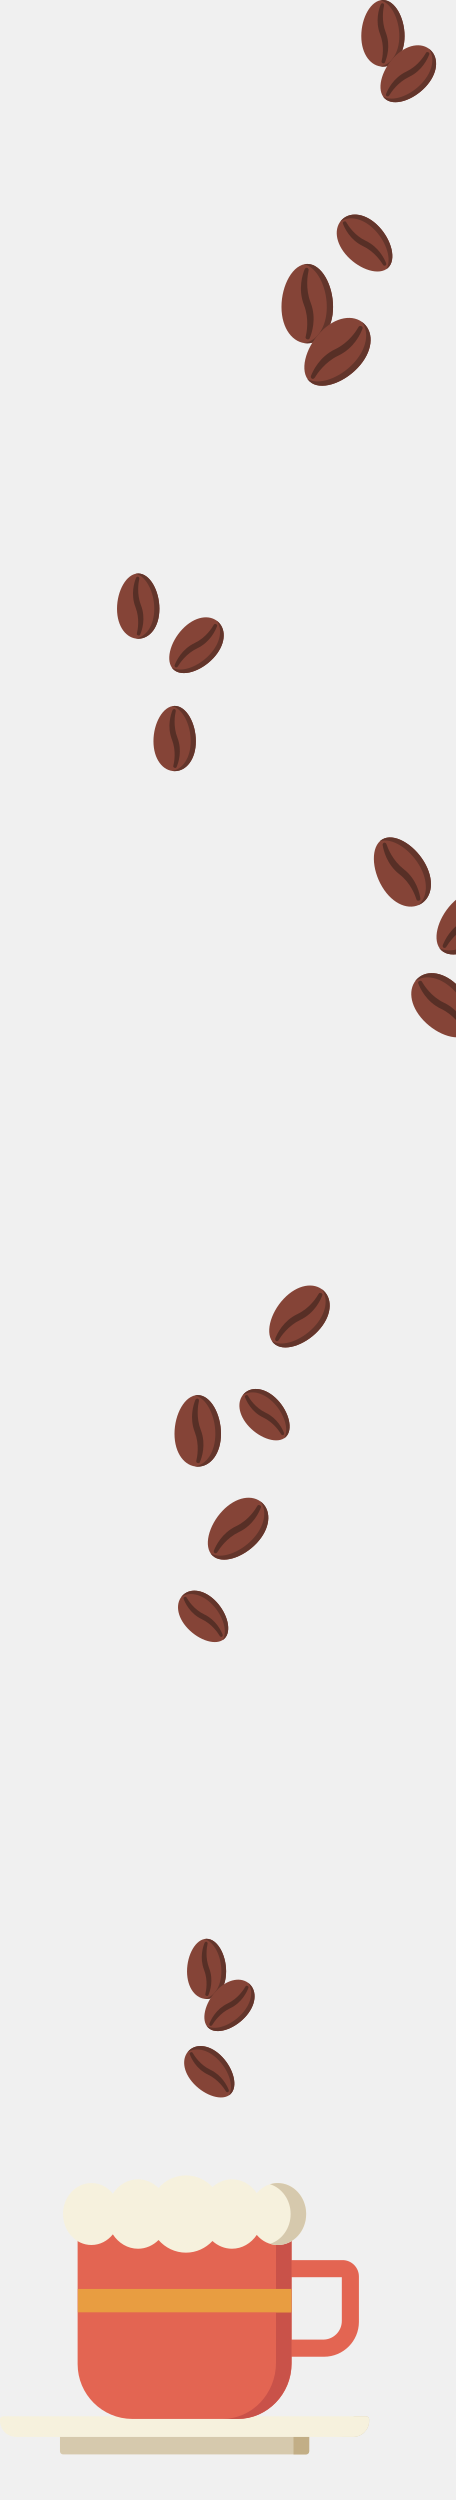
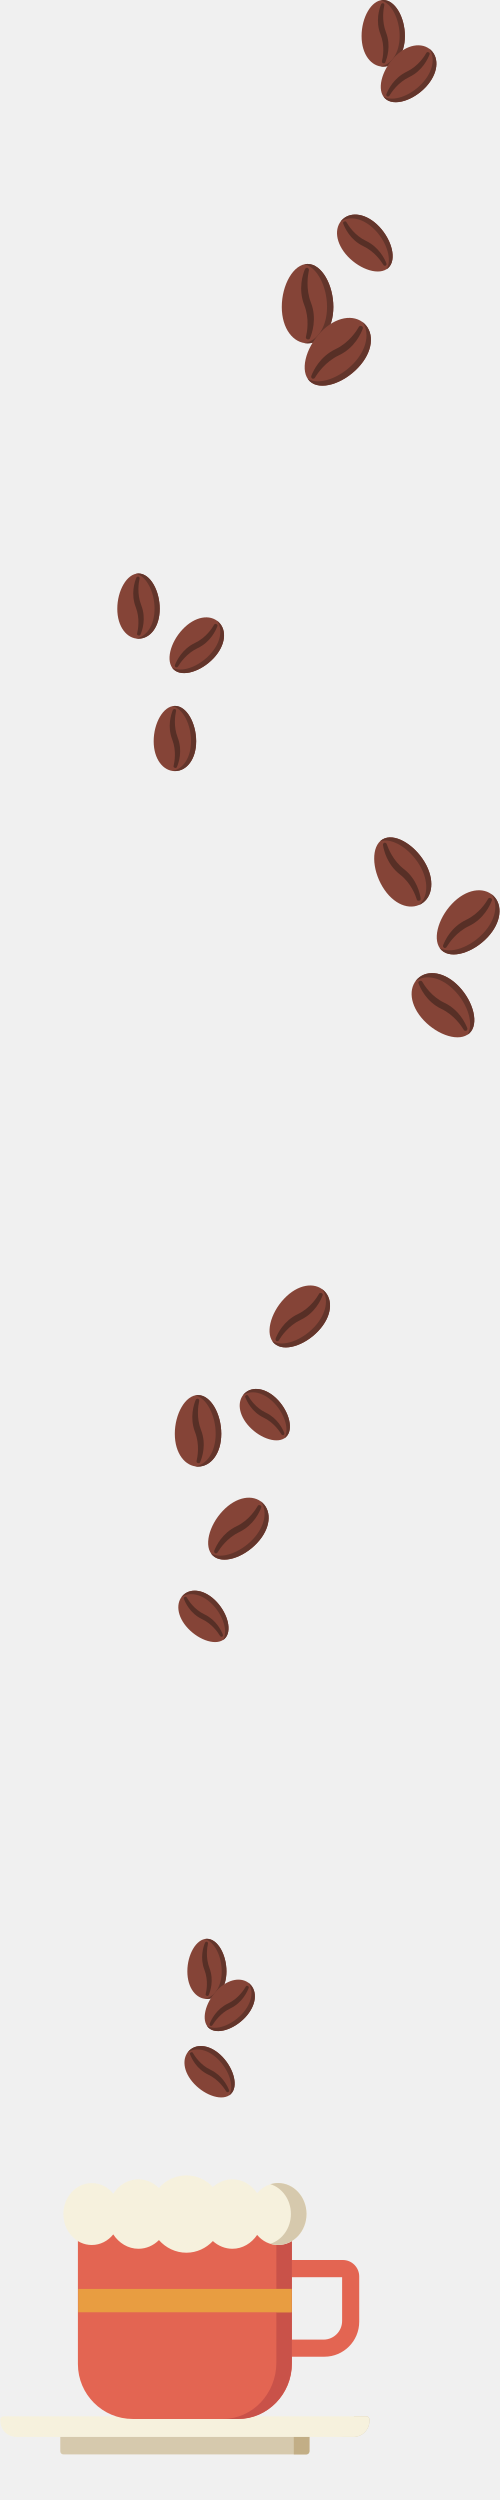
- <svg xmlns="http://www.w3.org/2000/svg" width="519" height="2851" viewBox="0 0 519 2851" fill="none">
-   <g clip-path="url(#clip0)">
-     <path d="M403.274 2755.55V2760.68C403.274 2770.85 395.044 2779.08 384.893 2779.08H402.619C412.771 2779.08 421 2770.85 421 2760.68V2759.09C421 2757.13 419.413 2755.54 417.454 2755.54L403.274 2755.55Z" fill="#D6C9AD" />
-     <path d="M349.054 2799.01H71.946C69.986 2799.01 68.398 2797.42 68.398 2795.46V2776.38H352.601V2795.46C352.601 2797.42 351.013 2799.01 349.054 2799.01Z" fill="#D6C9AD" />
-     <path d="M334.717 2776.39V2799H349.056C351.014 2799 352.602 2797.41 352.602 2795.45V2776.39H334.717Z" fill="#C2AE86" />
-     <path d="M369.568 2687.63H316.267C310.883 2687.63 306.518 2683.26 306.518 2677.86V2587.19C306.518 2581.79 310.882 2577.42 316.267 2577.42H390.573C400.922 2577.42 409.311 2585.82 409.311 2596.19V2647.81C409.311 2669.8 391.518 2687.63 369.568 2687.63ZM326.017 2668.09H368.568C380.301 2668.09 389.813 2658.56 389.813 2646.81V2596.95H326.017V2668.09Z" fill="#E36552" />
-     <path d="M402.602 2779.09H18.398C8.237 2779.09 0 2770.86 0 2760.7V2759.08C0 2757.12 1.588 2755.54 3.547 2755.54H417.453C419.412 2755.54 421 2757.12 421 2759.08V2760.7C421 2770.86 412.763 2779.09 402.602 2779.09Z" fill="#F6F1DD" />
-     <path d="M269.928 2758.56H151.072C116.525 2758.56 88.519 2730.55 88.519 2696.01V2545.82H332.481V2696.01C332.481 2730.55 304.475 2758.56 269.928 2758.56Z" fill="#E36552" />
-     <path d="M314.755 2545.82V2694.41C314.755 2729.84 287.444 2758.56 253.753 2758.56H271.479C305.17 2758.56 332.482 2729.84 332.482 2694.41V2545.82H314.755Z" fill="#C95249" />
-     <path d="M332.196 2610.34H88.797V2636.96H332.196V2610.34Z" fill="#E89D41" />
-     <path d="M332.196 2610.34H314.756V2636.96H332.196V2610.34Z" fill="#E89D41" />
-     <path d="M349.16 2524.87C349.16 2544.38 334.651 2560.2 316.756 2560.2C307.281 2560.2 298.746 2555.77 292.825 2548.69C286.373 2558.27 276.119 2564.45 264.579 2564.45C256.133 2564.45 248.377 2561.14 242.297 2555.62C234.63 2563.84 223.915 2568.94 212.056 2568.94C199.674 2568.94 188.542 2563.38 180.804 2554.52C174.565 2560.7 166.357 2564.46 157.369 2564.46C145.572 2564.46 135.123 2558 128.688 2548.06C122.75 2555.5 114.002 2560.2 104.235 2560.2C86.34 2560.2 71.84 2544.38 71.84 2524.87C71.84 2505.36 86.34 2489.54 104.235 2489.54C114.002 2489.54 122.75 2494.24 128.688 2501.68C135.123 2491.75 145.572 2485.29 157.369 2485.29C166.357 2485.29 174.564 2489.04 180.804 2495.22C188.542 2486.36 199.673 2480.8 212.056 2480.8C223.915 2480.8 234.63 2485.9 242.297 2494.12C248.377 2488.6 256.133 2485.29 264.579 2485.29C276.119 2485.29 286.373 2491.47 292.825 2501.05C298.746 2493.97 307.282 2489.54 316.756 2489.54C334.651 2489.54 349.16 2505.36 349.16 2524.87Z" fill="#F6F1DD" />
-     <path d="M316.756 2489.54C313.68 2489.54 310.706 2490.01 307.887 2490.88C321.475 2495.09 331.433 2508.71 331.433 2524.87C331.433 2541.03 321.475 2554.65 307.887 2558.86C310.707 2559.73 313.68 2560.2 316.756 2560.2C334.651 2560.2 349.16 2544.38 349.16 2524.87C349.16 2505.36 334.651 2489.54 316.756 2489.54Z" fill="#D6C9AD" />
+ <svg xmlns="http://www.w3.org/2000/svg" xmlns:xlink="http://www.w3.org/1999/xlink" width="570" height="2851" version="1.1" id="Layer_1" x="0px" y="0px" viewBox="240 -1405 569.3 2851" style="enable-background:new 240 -1405 569.3 2851;" xml:space="preserve">
+   <style type="text/css">
+ 	.st0{clip-path:url(#SVGID_2_);}
+ 	.st1{fill:#D6C9AD;}
+ 	.st2{fill:#C2AE86;}
+ 	.st3{fill:#E36552;}
+ 	.st4{fill:#F6F1DD;}
+ 	.st5{fill:#C95249;}
+ 	.st6{fill:#E89D41;}
+ 	.st7{fill:#854437;}
+ 	.st8{fill:#63352B;}
+ 	.st9{fill:#572F26;}
+ </style>
+   <g>
+     <defs>
+       <rect id="SVGID_1_" x="240" y="1024.4" width="421" height="421" />
+     </defs>
+     <clipPath id="SVGID_2_">
+       <use xlink:href="#SVGID_1_" style="overflow:visible;" />
+     </clipPath>
+     <g class="st0">
+       <path class="st1" d="M643.3,1350.6v5.1c0,10.2-8.2,18.4-18.4,18.4h17.7c10.2,0,18.4-8.2,18.4-18.4v-1.6c0-2-1.6-3.6-3.5-3.6    L643.3,1350.6z" />
+       <path class="st1" d="M589.1,1394H311.9c-2,0-3.5-1.6-3.5-3.6v-19.1h284.2v19.1C592.6,1392.4,591,1394,589.1,1394z" />
+       <path class="st2" d="M574.7,1371.4v22.6h14.3c2,0,3.5-1.6,3.5-3.6v-19.1H574.7z" />
+       <path class="st3" d="M609.6,1282.6h-53.3c-5.4,0-9.7-4.4-9.7-9.8v-90.7c0-5.4,4.4-9.8,9.7-9.8h74.3c10.3,0,18.7,8.4,18.7,18.8    v51.6C649.3,1264.8,631.5,1282.6,609.6,1282.6z M566,1263.1h42.6c11.7,0,21.2-9.5,21.2-21.3v-49.9H566V1263.1z" />
+       <path class="st4" d="M642.6,1374.1H258.4c-10.2,0-18.4-8.2-18.4-18.4v-1.6c0-2,1.6-3.5,3.5-3.5h413.9c2,0,3.5,1.6,3.5,3.5v1.6    C661,1365.9,652.8,1374.1,642.6,1374.1z" />
+       <path class="st3" d="M509.9,1353.6H391.1c-34.5,0-62.6-28-62.6-62.6v-150.2h244V1291C572.5,1325.6,544.5,1353.6,509.9,1353.6z" />
+       <path class="st5" d="M554.8,1140.8v148.6c0,35.4-27.3,64.2-61,64.2h17.7c33.7,0,61-28.7,61-64.2v-148.6H554.8z" />
+       <path class="st6" d="M572.2,1205.3H328.8v26.6h243.4V1205.3z" />
+       <path class="st6" d="M572.2,1205.3h-17.4v26.6h17.4V1205.3z" />
+       <path class="st4" d="M589.2,1119.9c0,19.5-14.5,35.3-32.4,35.3c-9.5,0-18-4.4-23.9-11.5c-6.5,9.6-16.7,15.8-28.2,15.8    c-8.4,0-16.2-3.3-22.3-8.8c-7.7,8.2-18.4,13.3-30.2,13.3c-12.4,0-23.5-5.6-31.3-14.4c-6.2,6.2-14.4,9.9-23.4,9.9    c-11.8,0-22.2-6.5-28.7-16.4c-5.9,7.4-14.7,12.1-24.5,12.1c-17.9,0-32.4-15.8-32.4-35.3c0-19.5,14.5-35.3,32.4-35.3    c9.8,0,18.5,4.7,24.5,12.1c6.4-9.9,16.9-16.4,28.7-16.4c9,0,17.2,3.8,23.4,9.9c7.7-8.9,18.9-14.4,31.3-14.4    c11.9,0,22.6,5.1,30.2,13.3c6.1-5.5,13.8-8.8,22.3-8.8c11.5,0,21.8,6.2,28.2,15.8c5.9-7.1,14.5-11.5,23.9-11.5    C574.7,1084.5,589.2,1100.4,589.2,1119.9z" />
+       <path class="st1" d="M556.8,1084.5c-3.1,0-6,0.5-8.9,1.3c13.6,4.2,23.5,17.8,23.5,34c0,16.2-10,29.8-23.5,34    c2.8,0.9,5.8,1.3,8.9,1.3c17.9,0,32.4-15.8,32.4-35.3C589.2,1100.4,574.7,1084.5,556.8,1084.5z" />
+     </g>
  </g>
-   <path d="M482.891 1163.63C466.654 1146.42 464.977 1126.49 476.158 1115.95C487.339 1105.4 507.144 1108.24 523.382 1125.45C539.619 1142.66 546.14 1167.73 534.959 1178.27C523.778 1188.81 499.129 1180.84 482.891 1163.63Z" fill="#854437" />
-   <path d="M523.382 1125.45C507.144 1108.24 487.339 1105.4 476.158 1115.94C475.155 1116.89 474.258 1117.91 473.463 1119C484.907 1110.64 503.297 1114.13 518.543 1130.29C533.394 1146.03 540.114 1168.34 532.599 1180.1C533.439 1179.57 534.229 1178.96 534.959 1178.27C546.14 1167.73 539.619 1142.66 523.382 1125.45Z" fill="#63352B" />
-   <path d="M476.925 1121.33C476.552 1120.32 477.061 1119.2 478.064 1118.81L478.725 1118.56C479.631 1118.21 480.654 1118.57 481.127 1119.41C483.565 1123.75 491.748 1136.59 506.328 1143.52C523.294 1151.59 530.439 1166.91 532.57 1172.4C533.01 1173.53 532.559 1174.83 531.509 1175.46L531.397 1175.49C530.298 1175.81 529.13 1175.36 528.548 1174.38C525.853 1169.86 517.353 1157.3 502.981 1150.47C485.834 1142.32 478.909 1126.68 476.925 1121.33Z" fill="#572F26" />
-   <path d="M221.122 2376.44C208.122 2362.66 206.779 2346.7 215.731 2338.26C224.682 2329.82 240.54 2332.09 253.54 2345.87C266.54 2359.65 271.761 2379.71 262.809 2388.16C253.857 2396.6 234.122 2390.22 221.122 2376.44Z" fill="#854437" />
-   <path d="M253.54 2345.87C240.54 2332.09 224.683 2329.81 215.731 2338.26C214.928 2339.01 214.21 2339.83 213.573 2340.7C222.736 2334.01 237.46 2336.8 249.666 2349.74C261.556 2362.34 266.937 2380.2 260.92 2389.62C261.592 2389.19 262.225 2388.71 262.81 2388.16C271.762 2379.71 266.541 2359.64 253.54 2345.87Z" fill="#63352B" />
-   <path d="M216.344 2342.57C216.046 2341.76 216.453 2340.87 217.256 2340.55L217.785 2340.35C218.51 2340.07 219.33 2340.36 219.708 2341.03C221.66 2344.51 228.212 2354.79 239.885 2360.34C253.469 2366.8 259.189 2379.06 260.895 2383.46C261.248 2384.37 260.887 2385.4 260.046 2385.91L259.956 2385.93C259.077 2386.19 258.142 2385.82 257.675 2385.04C255.517 2381.42 248.712 2371.37 237.206 2365.9C223.477 2359.37 217.932 2346.85 216.344 2342.57Z" fill="#572F26" />
-   <path d="M214.122 1857.12C201.122 1843.34 199.779 1827.38 208.731 1818.94C217.682 1810.5 233.54 1812.77 246.54 1826.55C259.54 1840.33 264.761 1860.4 255.809 1868.84C246.857 1877.28 227.122 1870.9 214.122 1857.12Z" fill="#854437" />
-   <path d="M246.54 1826.55C233.54 1812.77 217.683 1810.5 208.731 1818.94C207.928 1819.7 207.21 1820.52 206.573 1821.39C215.736 1814.69 230.46 1817.49 242.666 1830.42C254.556 1843.03 259.937 1860.89 253.92 1870.31C254.592 1869.88 255.225 1869.39 255.81 1868.84C264.762 1860.4 259.541 1840.33 246.54 1826.55Z" fill="#63352B" />
-   <path d="M209.344 1823.25C209.046 1822.45 209.453 1821.55 210.256 1821.24L210.785 1821.03C211.51 1820.75 212.33 1821.04 212.708 1821.71C214.66 1825.19 221.212 1835.47 232.885 1841.02C246.469 1847.48 252.189 1859.75 253.895 1864.14C254.248 1865.05 253.887 1866.09 253.046 1866.59L252.956 1866.62C252.077 1866.88 251.142 1866.51 250.675 1865.73C248.517 1862.11 241.712 1852.05 230.206 1846.59C216.477 1840.06 210.932 1827.54 209.344 1823.25Z" fill="#572F26" />
-   <path d="M284.122 1627.09C271.122 1613.31 269.779 1597.35 278.731 1588.91C287.682 1580.47 303.54 1582.74 316.54 1596.52C329.54 1610.3 334.761 1630.37 325.809 1638.81C316.857 1647.25 297.122 1640.87 284.122 1627.09Z" fill="#854437" />
-   <path d="M316.54 1596.52C303.54 1582.74 287.683 1580.47 278.731 1588.91C277.928 1589.67 277.21 1590.49 276.573 1591.36C285.736 1584.66 300.46 1587.46 312.666 1600.39C324.556 1613 329.937 1630.86 323.92 1640.28C324.592 1639.85 325.225 1639.36 325.81 1638.81C334.762 1630.37 329.541 1610.3 316.54 1596.52Z" fill="#63352B" />
-   <path d="M279.344 1593.22C279.046 1592.42 279.453 1591.52 280.256 1591.21L280.785 1591C281.51 1590.72 282.33 1591.01 282.708 1591.68C284.66 1595.16 291.212 1605.44 302.885 1610.99C316.469 1617.45 322.189 1629.72 323.895 1634.11C324.248 1635.02 323.887 1636.06 323.046 1636.56L322.956 1636.59C322.077 1636.85 321.142 1636.48 320.675 1635.7C318.517 1632.08 311.712 1622.02 300.206 1616.55C286.477 1610.03 280.932 1597.51 279.344 1593.22Z" fill="#572F26" />
-   <path d="M396.318 292.455C381.92 277.194 380.433 259.52 390.347 250.171C400.261 240.822 417.823 243.337 432.221 258.598C446.619 273.858 452.401 296.085 442.487 305.434C432.572 314.784 410.716 307.715 396.318 292.455Z" fill="#854437" />
-   <path d="M432.22 258.597C417.823 243.337 400.261 240.821 390.347 250.17C389.457 251.009 388.662 251.915 387.957 252.88C398.105 245.466 414.412 248.558 427.93 262.887C441.099 276.844 447.057 296.627 440.394 307.057C441.139 306.584 441.839 306.045 442.486 305.434C452.401 296.085 446.619 273.858 432.22 258.597Z" fill="#63352B" />
-   <path d="M391.027 254.942C390.697 254.052 391.148 253.06 392.038 252.715L392.623 252.487C393.427 252.175 394.334 252.495 394.753 253.241C396.915 257.093 404.171 268.48 417.1 274.626C432.143 281.777 438.479 295.366 440.368 300.229C440.759 301.236 440.359 302.383 439.428 302.944L439.328 302.973C438.354 303.258 437.318 302.851 436.802 301.985C434.412 297.979 426.875 286.843 414.132 280.785C398.927 273.557 392.786 259.688 391.027 254.942Z" fill="#572F26" />
-   <path d="M379.812 349.981C379.812 374.979 366.647 391.516 350.406 391.516C334.165 391.516 321 374.979 321 349.981C321 324.983 334.165 300.989 350.406 300.989C366.647 300.989 379.812 324.983 379.812 349.981Z" fill="#854437" />
-   <path d="M350.406 300.989C349.198 300.989 348.008 301.125 346.839 301.381C361.397 304.566 372.678 326.842 372.678 349.981C372.678 373.12 361.397 389.007 346.839 391.242C348.008 391.422 349.198 391.515 350.406 391.515C366.646 391.515 379.812 374.979 379.812 349.981C379.812 324.983 366.646 300.989 350.406 300.989Z" fill="#63352B" />
-   <path d="M353.109 385.872C352.671 386.903 351.48 387.39 350.436 386.966L349.749 386.687C348.806 386.304 348.285 385.295 348.531 384.315C349.795 379.256 352.79 363.599 346.666 347.85C339.541 329.524 345.11 312.723 347.429 307.015C347.908 305.834 349.182 305.173 350.436 305.446L350.545 305.501C351.612 306.045 352.172 307.234 351.914 308.396C350.72 313.772 348.17 329.44 354.206 344.963C361.408 363.485 355.444 380.371 353.109 385.872Z" fill="#572F26" />
-   <path d="M483.592 982.741C495.78 1003.02 493.163 1022.85 479.989 1030.77C466.815 1038.69 448.074 1031.69 435.886 1011.41C423.698 991.137 422.679 965.255 435.853 957.337C449.027 949.419 471.405 962.463 483.592 982.741Z" fill="#854437" />
-   <path d="M435.853 957.337C434.874 957.926 433.975 958.616 433.151 959.393C446.513 954.879 466.524 967.449 477.806 986.219C489.087 1004.99 487.682 1023.38 476.963 1032.29C477.999 1031.86 479.01 1031.36 479.989 1030.77C493.163 1022.85 495.78 1003.02 483.592 982.741C471.405 962.463 449.027 949.419 435.853 957.337Z" fill="#63352B" />
-   <path d="M479.43 1024.87C479.577 1025.92 478.849 1026.9 477.795 1027.06L477.102 1027.17C476.15 1027.32 475.236 1026.76 474.957 1025.84C473.516 1021.12 468.312 1006.96 455.666 997.172C440.952 985.781 437.278 969.437 436.376 963.677C436.189 962.485 436.9 961.328 438.05 960.937L438.166 960.929C439.297 960.85 440.33 961.541 440.687 962.61C442.34 967.553 447.91 981.505 460.375 991.155C475.247 1002.67 478.642 1019.27 479.43 1024.87Z" fill="#572F26" />
-   <path d="M257.856 2248.12C257.856 2267.07 247.88 2279.6 235.574 2279.6C223.268 2279.6 213.292 2267.07 213.292 2248.12C213.292 2229.18 223.268 2211 235.574 2211C247.88 2211 257.856 2229.18 257.856 2248.12Z" fill="#854437" />
-   <path d="M235.574 2211C234.659 2211 233.757 2211.1 232.871 2211.3C243.902 2213.71 252.45 2230.59 252.45 2248.12C252.45 2265.66 243.902 2277.69 232.871 2279.39C233.757 2279.52 234.659 2279.59 235.574 2279.59C247.88 2279.59 257.856 2267.06 257.856 2248.12C257.856 2229.18 247.88 2211 235.574 2211Z" fill="#63352B" />
-   <path d="M237.622 2275.32C237.29 2276.1 236.388 2276.47 235.597 2276.15L235.076 2275.94C234.362 2275.65 233.967 2274.88 234.153 2274.14C235.111 2270.31 237.38 2258.44 232.74 2246.51C227.341 2232.62 231.561 2219.89 233.318 2215.57C233.681 2214.67 234.646 2214.17 235.597 2214.38L235.679 2214.42C236.488 2214.83 236.912 2215.73 236.716 2216.61C235.812 2220.69 233.879 2232.56 238.453 2244.32C243.91 2258.36 239.391 2271.15 237.622 2275.32Z" fill="#572F26" />
-   <path d="M252.007 1635.13C252.007 1657.66 240.141 1672.56 225.504 1672.56C210.866 1672.56 199 1657.66 199 1635.13C199 1612.59 210.866 1590.97 225.504 1590.97C240.141 1590.97 252.007 1612.59 252.007 1635.13Z" fill="#854437" />
-   <path d="M225.504 1590.97C224.416 1590.97 223.343 1591.09 222.289 1591.32C235.41 1594.19 245.578 1614.27 245.578 1635.13C245.578 1655.98 235.41 1670.3 222.289 1672.31C223.343 1672.48 224.416 1672.56 225.504 1672.56C240.142 1672.56 252.008 1657.66 252.008 1635.13C252.008 1612.59 240.142 1590.97 225.504 1590.97Z" fill="#63352B" />
-   <path d="M227.94 1667.47C227.545 1668.4 226.471 1668.84 225.531 1668.46L224.911 1668.21C224.062 1667.86 223.592 1666.95 223.813 1666.07C224.953 1661.51 227.652 1647.4 222.133 1633.2C215.71 1616.69 220.73 1601.54 222.82 1596.4C223.252 1595.34 224.4 1594.74 225.53 1594.99L225.629 1595.04C226.59 1595.53 227.095 1596.6 226.862 1597.64C225.787 1602.49 223.488 1616.61 228.928 1630.6C235.419 1647.3 230.044 1662.51 227.94 1667.47Z" fill="#572F26" />
-   <path d="M461.365 41.114C461.365 62.092 450.317 75.969 436.688 75.969C423.059 75.969 412.011 62.092 412.011 41.114C412.011 20.136 423.059 0 436.688 0C450.317 0 461.365 20.135 461.365 41.114Z" fill="#854437" />
-   <path d="M436.688 0C435.674 0 434.676 0.114 433.694 0.328C445.911 3.001 455.379 21.695 455.379 41.114C455.379 60.532 445.911 73.864 433.694 75.74C434.676 75.89 435.674 75.969 436.688 75.969C450.317 75.969 461.365 62.092 461.365 41.114C461.365 20.135 450.317 0 436.688 0Z" fill="#63352B" />
-   <path d="M438.957 71.233C438.589 72.098 437.59 72.507 436.714 72.151L436.137 71.917C435.346 71.596 434.909 70.749 435.114 69.926C436.176 65.68 438.689 52.542 433.55 39.325C427.57 23.946 432.244 9.846 434.19 5.057C434.592 4.066 435.661 3.511 436.713 3.74L436.805 3.786C437.7 4.243 438.17 5.24 437.954 6.215C436.952 10.727 434.812 23.875 439.877 36.903C445.921 52.446 440.916 66.616 438.957 71.233Z" fill="#572F26" />
-   <path d="M181.782 694.272C181.782 714.821 170.96 728.414 157.61 728.414C144.26 728.414 133.438 714.821 133.438 694.272C133.438 673.723 144.26 654 157.61 654C170.96 654 181.782 673.723 181.782 694.272Z" fill="#854437" />
-   <path d="M157.61 654C156.617 654 155.639 654.111 154.678 654.322C166.645 656.94 175.918 675.251 175.918 694.272C175.918 713.293 166.645 726.352 154.678 728.189C155.639 728.337 156.617 728.413 157.61 728.413C170.96 728.413 181.782 714.82 181.782 694.272C181.782 673.723 170.96 654 157.61 654Z" fill="#63352B" />
-   <path d="M159.832 723.774C159.472 724.622 158.493 725.023 157.635 724.674L157.069 724.445C156.295 724.13 155.867 723.301 156.068 722.495C157.108 718.336 159.57 705.466 154.536 692.52C148.678 677.456 153.257 663.645 155.162 658.953C155.557 657.982 156.603 657.439 157.634 657.663L157.724 657.709C158.601 658.156 159.061 659.133 158.849 660.088C157.868 664.507 155.772 677.387 160.733 690.147C166.653 705.372 161.751 719.252 159.832 723.774Z" fill="#572F26" />
-   <path d="M223.344 845.272C223.344 865.821 212.522 879.414 199.172 879.414C185.822 879.414 175 865.821 175 845.272C175 824.724 185.822 805 199.172 805C212.522 805 223.344 824.723 223.344 845.272Z" fill="#854437" />
-   <path d="M199.172 805C198.18 805 197.202 805.111 196.24 805.322C208.207 807.94 217.481 826.251 217.481 845.272C217.481 864.293 208.207 877.352 196.24 879.189C197.202 879.337 198.18 879.414 199.172 879.414C212.522 879.414 223.344 865.821 223.344 845.272C223.344 824.723 212.522 805 199.172 805Z" fill="#63352B" />
-   <path d="M201.394 874.775C201.034 875.622 200.055 876.023 199.197 875.674L198.632 875.445C197.857 875.13 197.429 874.301 197.631 873.495C198.67 869.336 201.132 856.466 196.098 843.52C190.241 828.456 194.819 814.645 196.725 809.954C197.119 808.982 198.166 808.439 199.197 808.663L199.287 808.709C200.164 809.156 200.624 810.133 200.412 811.088C199.431 815.508 197.334 828.387 202.296 841.147C208.216 856.373 203.314 870.253 201.394 874.775Z" fill="#572F26" />
-   <path d="M407.977 419.426C425.134 401.241 426.906 380.181 415.092 369.04C403.278 357.899 382.351 360.897 365.194 379.081C348.037 397.266 341.147 423.752 352.961 434.893C364.775 446.033 390.82 437.611 407.977 419.426Z" fill="#854437" />
-   <path d="M415.092 369.04C414.292 368.285 413.448 367.597 412.568 366.972C421.444 378.605 418.688 397.781 402.895 414.52C386.929 431.443 363.268 439.908 350.539 432.024C351.236 433.066 352.042 434.026 352.961 434.893C364.776 446.034 390.821 437.611 407.978 419.426C425.134 401.241 426.906 380.181 415.092 369.04Z" fill="#63352B" />
-   <path d="M413.431 374.726C413.824 373.666 413.287 372.483 412.227 372.072L411.529 371.801C410.572 371.429 409.491 371.81 408.991 372.699C406.415 377.289 397.769 390.858 382.363 398.182C364.436 406.703 356.887 422.896 354.636 428.691C354.17 429.891 354.647 431.258 355.756 431.926L355.875 431.961C357.035 432.3 358.269 431.815 358.885 430.783C361.733 426.009 370.714 412.74 385.899 405.521C404.017 396.908 411.335 380.382 413.431 374.726Z" fill="#572F26" />
-   <path d="M555.429 1069.09C571.666 1051.88 573.343 1031.95 562.162 1021.4C550.981 1010.86 531.176 1013.7 514.939 1030.91C498.701 1048.12 492.18 1073.18 503.361 1083.73C514.542 1094.27 539.191 1086.3 555.429 1069.09Z" fill="#854437" />
-   <path d="M562.162 1021.4C561.404 1020.69 560.606 1020.04 559.773 1019.45C568.174 1030.46 565.565 1048.6 550.618 1064.45C535.508 1080.46 513.115 1088.47 501.068 1081.01C501.728 1082 502.491 1082.91 503.361 1083.73C514.542 1094.27 539.191 1086.3 555.429 1069.09C571.666 1051.88 573.343 1031.95 562.162 1021.4Z" fill="#63352B" />
-   <path d="M560.59 1026.79C560.963 1025.78 560.454 1024.66 559.451 1024.27L558.79 1024.02C557.884 1023.67 556.861 1024.03 556.388 1024.87C553.95 1029.21 545.767 1042.05 531.187 1048.98C514.221 1057.05 507.076 1072.37 504.946 1077.86C504.505 1078.99 504.956 1080.29 506.006 1080.92L506.118 1080.95C507.217 1081.27 508.385 1080.81 508.967 1079.84C511.662 1075.32 520.162 1062.76 534.534 1055.93C551.681 1047.78 558.607 1032.14 560.59 1026.79Z" fill="#572F26" />
-   <path d="M279.198 2300.74C292.198 2286.96 293.541 2271.01 284.589 2262.56C275.637 2254.12 259.78 2256.39 246.78 2270.17C233.779 2283.95 228.558 2304.02 237.51 2312.46C246.462 2320.9 266.197 2314.52 279.198 2300.74Z" fill="#854437" />
-   <path d="M284.589 2262.56C283.982 2261.99 283.343 2261.47 282.676 2261C289.402 2269.81 287.314 2284.34 275.347 2297.03C263.249 2309.85 245.32 2316.26 235.675 2310.29C236.203 2311.08 236.813 2311.81 237.51 2312.46C246.462 2320.91 266.197 2314.52 279.198 2300.74C292.198 2286.96 293.541 2271.01 284.589 2262.56Z" fill="#63352B" />
-   <path d="M283.331 2266.87C283.628 2266.07 283.221 2265.17 282.418 2264.86L281.889 2264.66C281.164 2264.38 280.344 2264.66 279.966 2265.34C278.014 2268.82 271.463 2279.1 259.789 2284.65C246.205 2291.1 240.485 2303.37 238.779 2307.76C238.426 2308.67 238.787 2309.71 239.628 2310.22L239.718 2310.24C240.598 2310.5 241.533 2310.13 241.999 2309.35C244.157 2305.73 250.962 2295.68 262.468 2290.21C276.197 2283.68 281.742 2271.16 283.331 2266.87Z" fill="#572F26" />
-   <path d="M292.602 1759.95C308.263 1743.35 309.88 1724.12 299.096 1713.95C288.312 1703.78 269.21 1706.52 253.548 1723.12C237.887 1739.72 231.597 1763.9 242.382 1774.07C253.166 1784.23 276.94 1776.55 292.602 1759.95Z" fill="#854437" />
-   <path d="M299.097 1713.89C298.366 1713.2 297.595 1712.58 296.792 1712C304.895 1722.62 302.379 1740.13 287.963 1755.41C273.388 1770.86 251.79 1778.58 240.171 1771.39C240.807 1772.34 241.543 1773.21 242.382 1774C253.166 1784.17 276.941 1776.49 292.602 1759.89C308.263 1743.29 309.881 1724.06 299.097 1713.89Z" fill="#63352B" />
-   <path d="M297.58 1719.08C297.939 1718.12 297.449 1717.04 296.481 1716.66L295.844 1716.41C294.97 1716.07 293.983 1716.42 293.527 1717.23C291.176 1721.42 283.283 1733.81 269.22 1740.49C252.857 1748.27 245.965 1763.05 243.91 1768.34C243.485 1769.44 243.92 1770.69 244.933 1771.3L245.041 1771.33C246.101 1771.64 247.227 1771.2 247.789 1770.25C250.389 1765.9 258.587 1753.78 272.448 1747.19C288.987 1739.33 295.667 1724.25 297.58 1719.08Z" fill="#572F26" />
-   <path d="M362.602 1517.95C378.263 1501.35 379.88 1482.12 369.096 1471.95C358.312 1461.78 339.21 1464.52 323.548 1481.12C307.887 1497.72 301.597 1521.9 312.382 1532.07C323.166 1542.23 346.94 1534.55 362.602 1517.95Z" fill="#854437" />
-   <path d="M369.097 1471.95C368.366 1471.26 367.595 1470.64 366.792 1470.07C374.895 1480.68 372.379 1498.19 357.963 1513.47C343.388 1528.92 321.79 1536.64 310.171 1529.45C310.807 1530.4 311.543 1531.27 312.382 1532.07C323.166 1542.23 346.941 1534.55 362.602 1517.95C378.263 1501.35 379.881 1482.12 369.097 1471.95Z" fill="#63352B" />
-   <path d="M367.58 1477.14C367.939 1476.18 367.449 1475.1 366.481 1474.72L365.844 1474.47C364.97 1474.13 363.983 1474.48 363.527 1475.29C361.176 1479.48 353.283 1491.87 339.22 1498.55C322.857 1506.33 315.965 1521.11 313.91 1526.4C313.485 1527.5 313.92 1528.75 314.933 1529.36L315.041 1529.39C316.101 1529.7 317.227 1529.26 317.789 1528.31C320.389 1523.96 328.587 1511.84 342.448 1505.25C358.987 1497.39 365.667 1482.31 367.58 1477.14Z" fill="#572F26" />
-   <path d="M485.002 99.391C499.4 84.131 500.887 66.457 490.973 57.107C481.059 47.758 463.497 50.274 449.099 65.534C434.701 80.795 428.919 103.022 438.833 112.371C448.748 121.72 470.604 114.652 485.002 99.391Z" fill="#854437" />
-   <path d="M490.973 57.108C490.301 56.474 489.593 55.897 488.855 55.372C496.304 65.134 493.991 81.227 480.737 95.274C467.339 109.475 447.483 116.58 436.801 109.963C437.386 110.838 438.062 111.644 438.834 112.371C448.748 121.72 470.605 114.652 485.003 99.391C499.4 84.131 500.888 66.457 490.973 57.108Z" fill="#63352B" />
-   <path d="M489.58 61.879C489.91 60.989 489.459 59.997 488.569 59.652L487.983 59.425C487.18 59.113 486.273 59.432 485.854 60.178C483.692 64.03 476.436 75.417 463.507 81.563C448.464 88.714 442.128 102.303 440.239 107.166C439.848 108.173 440.248 109.32 441.179 109.881L441.279 109.91C442.253 110.195 443.288 109.788 443.805 108.922C446.195 104.916 453.732 93.78 466.475 87.722C481.68 80.494 487.821 66.626 489.58 61.879Z" fill="#572F26" />
-   <path d="M243.07 750.766C257.173 735.818 258.63 718.506 248.919 709.348C239.207 700.19 222.005 702.654 207.902 717.602C193.799 732.551 188.135 754.322 197.846 763.48C207.558 772.638 228.967 765.715 243.07 750.766Z" fill="#854437" />
-   <path d="M248.919 709.348C248.261 708.728 247.567 708.162 246.844 707.649C254.141 717.211 251.875 732.973 238.893 746.733C225.769 760.644 206.319 767.603 195.855 761.122C196.428 761.978 197.091 762.768 197.847 763.48C207.558 772.638 228.967 765.715 243.071 750.766C257.174 735.818 258.63 718.506 248.919 709.348Z" fill="#63352B" />
-   <path d="M247.554 714.022C247.877 713.151 247.436 712.179 246.564 711.841L245.99 711.618C245.204 711.312 244.315 711.625 243.904 712.356C241.787 716.129 234.679 727.283 222.015 733.303C207.279 740.308 201.074 753.618 199.223 758.382C198.84 759.368 199.232 760.492 200.144 761.042L200.242 761.07C201.196 761.349 202.21 760.95 202.716 760.102C205.057 756.178 212.44 745.27 224.922 739.337C239.816 732.256 245.831 718.672 247.554 714.022Z" fill="#572F26" />
-   <defs>
-     <clipPath id="clip0">
-       <rect y="2429.4" width="421" height="421" fill="white" />
-     </clipPath>
-   </defs>
+   <path class="st7" d="M722.9-241.4c-16.2-17.2-17.9-37.1-6.7-47.7c11.2-10.5,31-7.7,47.2,9.5c16.2,17.2,22.8,42.3,11.6,52.8  C763.8-216.2,739.1-224.2,722.9-241.4z" />
+   <path class="st8" d="M763.4-279.6c-16.2-17.2-36-20-47.2-9.5c-1,1-1.9,2-2.7,3.1c11.4-8.4,29.8-4.9,45.1,11.3  c14.9,15.7,21.6,38,14.1,49.8c0.8-0.5,1.6-1.1,2.4-1.8C786.1-237.3,779.6-262.3,763.4-279.6z" />
+   <path class="st9" d="M716.9-283.7c-0.4-1,0.1-2.1,1.1-2.5l0.7-0.2c0.9-0.4,1.9,0,2.4,0.8c2.4,4.3,10.6,17.2,25.2,24.1  c17,8.1,24.1,23.4,26.2,28.9c0.4,1.1,0,2.4-1.1,3.1l-0.1,0c-1.1,0.3-2.3-0.1-2.8-1.1c-2.7-4.5-11.2-17.1-25.6-23.9  C725.8-262.7,718.9-278.3,716.9-283.7z" />
+   <path class="st7" d="M461.1,971.4c-13-13.8-14.3-29.7-5.4-38.2c9-8.4,24.8-6.2,37.8,7.6c13,13.8,18.2,33.8,9.3,42.3  C493.9,991.6,474.1,985.2,461.1,971.4z" />
+   <path class="st8" d="M493.5,940.9c-13-13.8-28.9-16.1-37.8-7.6c-0.8,0.8-1.5,1.6-2.2,2.4c9.2-6.7,23.9-3.9,36.1,9  c11.9,12.6,17.3,30.5,11.3,39.9c0.7-0.4,1.3-0.9,1.9-1.5C511.8,974.7,506.5,954.6,493.5,940.9z" />
+   <path class="st9" d="M456.3,937.6c-0.3-0.8,0.1-1.7,0.9-2l0.5-0.2c0.7-0.3,1.5,0,1.9,0.7c2,3.5,8.5,13.8,20.2,19.3  c13.6,6.5,19.3,18.7,21,23.1c0.4,0.9,0,1.9-0.8,2.4l-0.1,0c-0.9,0.3-1.8-0.1-2.3-0.9c-2.2-3.6-9-13.7-20.5-19.1  C463.5,954.4,457.9,941.9,456.3,937.6z" />
+   <path class="st7" d="M454.1,452.1c-13-13.8-14.3-29.7-5.4-38.2c9-8.4,24.8-6.2,37.8,7.6c13,13.8,18.2,33.8,9.3,42.3  C486.9,472.3,467.1,465.9,454.1,452.1z" />
+   <path class="st8" d="M486.5,421.6c-13-13.8-28.9-16.1-37.8-7.6c-0.8,0.8-1.5,1.6-2.2,2.5c9.2-6.7,23.9-3.9,36.1,9  c11.9,12.6,17.3,30.5,11.3,39.9c0.7-0.4,1.3-0.9,1.9-1.5C504.8,455.4,499.5,435.3,486.5,421.6z" />
+   <path class="st9" d="M449.3,418.2c-0.3-0.8,0.1-1.7,0.9-2l0.5-0.2c0.7-0.3,1.5,0,1.9,0.7c2,3.5,8.5,13.8,20.2,19.3  c13.6,6.5,19.3,18.7,21,23.1c0.4,0.9,0,1.9-0.8,2.4l-0.1,0c-0.9,0.3-1.8-0.1-2.3-0.9c-2.2-3.6-9-13.7-20.5-19.1  C456.5,435.1,450.9,422.5,449.3,418.2z" />
+   <path class="st7" d="M524.1,222.1c-13-13.8-14.3-29.7-5.4-38.2c9-8.4,24.8-6.2,37.8,7.6s18.2,33.8,9.3,42.3  C556.9,242.2,537.1,235.9,524.1,222.1z" />
+   <path class="st8" d="M556.5,191.5c-13-13.8-28.9-16.1-37.8-7.6c-0.8,0.8-1.5,1.6-2.2,2.4c9.2-6.7,23.9-3.9,36.1,9  c11.9,12.6,17.3,30.5,11.3,39.9c0.7-0.4,1.3-0.9,1.9-1.5C574.8,225.4,569.5,205.3,556.5,191.5z" />
+   <path class="st9" d="M519.3,188.2c-0.3-0.8,0.1-1.7,0.9-2l0.5-0.2c0.7-0.3,1.5,0,1.9,0.7c2,3.5,8.5,13.8,20.2,19.3  c13.6,6.5,19.3,18.7,21,23.1c0.4,0.9,0,2-0.8,2.5l-0.1,0c-0.9,0.3-1.8-0.1-2.3-0.9c-2.2-3.6-9-13.7-20.5-19.1  C526.5,205,520.9,192.5,519.3,188.2z" />
+   <path class="st7" d="M636.3-1112.5c-14.4-15.3-15.9-32.9-6-42.3s27.5-6.8,41.9,8.4c14.4,15.3,20.2,37.5,10.3,46.8  C672.6-1090.2,650.7-1097.3,636.3-1112.5z" />
+   <path class="st8" d="M672.2-1146.4c-14.4-15.3-32-17.8-41.9-8.4c-0.9,0.8-1.7,1.7-2.4,2.7c10.1-7.4,26.5-4.3,40,10  c13.2,14,19.1,33.7,12.5,44.2c0.7-0.5,1.4-1,2.1-1.6C692.4-1108.9,686.6-1131.1,672.2-1146.4z" />
+   <path class="st9" d="M631-1150.1c-0.3-0.9,0.1-1.9,1-2.2l0.6-0.2c0.8-0.3,1.7,0,2.1,0.8c2.2,3.9,9.4,15.2,22.3,21.4  c15,7.2,21.4,20.7,23.3,25.6c0.4,1,0,2.2-0.9,2.7l-0.1,0c-1,0.3-2-0.1-2.5-1c-2.4-4-9.9-15.1-22.7-21.2  C638.9-1131.4,632.8-1145.3,631-1150.1z" />
+   <path class="st7" d="M619.8-1055c0,25-13.2,41.5-29.4,41.5S561-1030,561-1055c0-25,13.2-49,29.4-49S619.8-1080,619.8-1055z" />
+   <path class="st8" d="M590.4-1104c-1.2,0-2.4,0.1-3.6,0.4c14.6,3.2,25.8,25.5,25.8,48.6c0,23.1-11.3,39-25.8,41.3  c1.2,0.2,2.4,0.3,3.6,0.3c16.2,0,29.4-16.5,29.4-41.5C619.8-1080,606.6-1104,590.4-1104z" />
+   <path class="st9" d="M593.1-1019.1c-0.4,1-1.6,1.5-2.7,1.1l-0.7-0.3c-0.9-0.4-1.5-1.4-1.2-2.4c1.3-5.1,4.3-20.7-1.9-36.5  c-7.1-18.3-1.6-35.1,0.8-40.8c0.5-1.2,1.8-1.8,3-1.6l0.1,0.1c1.1,0.5,1.6,1.7,1.4,2.9c-1.2,5.4-3.7,21,2.3,36.6  C601.4-1041.5,595.4-1024.6,593.1-1019.1z" />
+   <path class="st7" d="M723.6-422.3c12.2,20.3,9.6,40.1-3.6,48c-13.2,7.9-31.9,0.9-44.1-19.4c-12.2-20.3-13.2-46.2,0-54.1  C689-455.6,711.4-442.5,723.6-422.3z" />
+   <path class="st8" d="M675.9-447.7c-1,0.6-1.9,1.3-2.7,2.1c13.4-4.5,33.4,8.1,44.7,26.8c11.3,18.8,9.9,37.2-0.8,46.1  c1-0.4,2-0.9,3-1.5c13.2-7.9,15.8-27.8,3.6-48C711.4-442.5,689-455.6,675.9-447.7z" />
+   <path class="st9" d="M719.4-380.1c0.1,1.1-0.6,2-1.6,2.2l-0.7,0.1c-1,0.1-1.9-0.4-2.1-1.3c-1.4-4.7-6.6-18.9-19.3-28.7  c-14.7-11.4-18.4-27.7-19.3-33.5c-0.2-1.2,0.5-2.3,1.7-2.7l0.1,0c1.1-0.1,2.2,0.6,2.5,1.7c1.7,4.9,7.2,18.9,19.7,28.5  C715.2-402.3,718.6-385.7,719.4-380.1z" />
+   <path class="st7" d="M497.9,843.1c0,18.9-10,31.5-22.3,31.5s-22.3-12.5-22.3-31.5c0-18.9,10-37.1,22.3-37.1S497.9,824.2,497.9,843.1  z" />
+   <path class="st8" d="M475.6,806c-0.9,0-1.8,0.1-2.7,0.3c11,2.4,19.6,19.3,19.6,36.8c0,17.5-8.5,29.6-19.6,31.3  c0.9,0.1,1.8,0.2,2.7,0.2c12.3,0,22.3-12.5,22.3-31.5C497.9,824.2,487.9,806,475.6,806z" />
+   <path class="st9" d="M477.6,870.3c-0.3,0.8-1.2,1.1-2,0.8l-0.5-0.2c-0.7-0.3-1.1-1.1-0.9-1.8c1-3.8,3.2-15.7-1.4-27.6  c-5.4-13.9-1.2-26.6,0.6-30.9c0.4-0.9,1.3-1.4,2.3-1.2l0.1,0c0.8,0.4,1.2,1.3,1,2.2c-0.9,4.1-2.8,15.9,1.7,27.7  C483.9,853.4,479.4,866.1,477.6,870.3z" />
+   <path class="st7" d="M492,230.1c0,22.5-11.9,37.4-26.5,37.4c-14.6,0-26.5-14.9-26.5-37.4c0-22.5,11.9-44.2,26.5-44.2  C480.1,186,492,207.6,492,230.1z" />
+   <path class="st8" d="M465.5,186c-1.1,0-2.2,0.1-3.2,0.3c13.1,2.9,23.3,23,23.3,43.8c0,20.8-10.2,35.2-23.3,37.2  c1.1,0.2,2.1,0.2,3.2,0.2c14.6,0,26.5-14.9,26.5-37.4C492,207.6,480.1,186,465.5,186z" />
+   <path class="st9" d="M467.9,262.5c-0.4,0.9-1.5,1.4-2.4,1l-0.6-0.2c-0.8-0.3-1.3-1.3-1.1-2.1c1.1-4.6,3.8-18.7-1.7-32.9  c-6.4-16.5-1.4-31.7,0.7-36.8c0.4-1.1,1.6-1.7,2.7-1.4l0.1,0.1c1,0.5,1.5,1.6,1.2,2.6c-1.1,4.8-3.4,19,2.1,33  C475.4,242.3,470,257.5,467.9,262.5z" />
+   <path class="st7" d="M701.4-1363.9c0,21-11,34.9-24.7,34.9s-24.7-13.9-24.7-34.9s11-41.1,24.7-41.1S701.4-1384.9,701.4-1363.9z" />
+   <path class="st8" d="M676.7-1405c-1,0-2,0.1-3,0.3c12.2,2.7,21.7,21.4,21.7,40.8c0,19.4-9.5,32.8-21.7,34.6c1,0.2,2,0.2,3,0.2  c13.6,0,24.7-13.9,24.7-34.9C701.4-1384.9,690.3-1405,676.7-1405z" />
+   <path class="st9" d="M679-1333.8c-0.4,0.9-1.4,1.3-2.2,0.9l-0.6-0.2c-0.8-0.3-1.2-1.2-1-2c1.1-4.2,3.6-17.4-1.6-30.6  c-6-15.4-1.3-29.5,0.6-34.3c0.4-1,1.5-1.5,2.5-1.3l0.1,0c0.9,0.5,1.4,1.5,1.1,2.4c-1,4.5-3.1,17.7,1.9,30.7  C685.9-1352.6,680.9-1338.4,679-1333.8z" />
+   <path class="st7" d="M421.8-710.7c0,20.5-10.8,34.1-24.2,34.1c-13.3,0-24.2-13.6-24.2-34.1c0-20.5,10.8-40.3,24.2-40.3  C411-751,421.8-731.3,421.8-710.7z" />
+   <path class="st8" d="M397.6-751c-1,0-2,0.1-2.9,0.3c12,2.6,21.2,20.9,21.2,39.9c0,19-9.3,32.1-21.2,33.9c1,0.1,1.9,0.2,2.9,0.2  c13.4,0,24.2-13.6,24.2-34.1C421.8-731.3,411-751,397.6-751z" />
+   <path class="st9" d="M399.8-681.2c-0.4,0.8-1.3,1.2-2.2,0.9l-0.6-0.2c-0.8-0.3-1.2-1.1-1-2c1-4.2,3.5-17-1.5-30  c-5.9-15.1-1.3-28.9,0.6-33.6c0.4-1,1.4-1.5,2.5-1.3l0.1,0c0.9,0.4,1.3,1.4,1.1,2.4c-1,4.4-3.1,17.3,1.9,30.1  C406.7-699.6,401.8-685.7,399.8-681.2z" />
+   <path class="st7" d="M463.3-559.7c0,20.5-10.8,34.1-24.2,34.1c-13.3,0-24.2-13.6-24.2-34.1c0-20.5,10.8-40.3,24.2-40.3  C452.5-600,463.3-580.3,463.3-559.7z" />
+   <path class="st8" d="M439.2-600c-1,0-2,0.1-2.9,0.3c12,2.6,21.2,20.9,21.2,39.9c0,19-9.3,32.1-21.2,33.9c1,0.1,1.9,0.2,2.9,0.2  c13.4,0,24.2-13.6,24.2-34.1C463.3-580.3,452.5-600,439.2-600z" />
+   <path class="st9" d="M441.4-530.2c-0.4,0.8-1.3,1.2-2.2,0.9l-0.6-0.2c-0.8-0.3-1.2-1.1-1-2c1-4.2,3.5-17-1.5-30  c-5.9-15.1-1.3-28.9,0.6-33.6c0.4-1,1.4-1.5,2.5-1.3l0.1,0c0.9,0.4,1.3,1.4,1.1,2.4c-1,4.4-3.1,17.3,1.9,30.1  C448.2-548.6,443.3-534.7,441.4-530.2z" />
+   <path class="st7" d="M648-985.6c17.2-18.2,18.9-39.2,7.1-50.4c-11.8-11.1-32.7-8.1-49.9,10c-17.2,18.2-24,44.7-12.2,55.8  C604.8-959,630.8-967.4,648-985.6z" />
+   <path class="st8" d="M655.1-1036c-0.8-0.8-1.6-1.4-2.5-2.1c8.9,11.6,6.1,30.8-9.7,47.5c-16,16.9-39.6,25.4-52.4,17.5  c0.7,1,1.5,2,2.4,2.9c11.8,11.1,37.9,2.7,55-15.5C665.1-1003.8,666.9-1024.8,655.1-1036z" />
+   <path class="st9" d="M653.4-1030.3c0.4-1.1-0.1-2.2-1.2-2.7l-0.7-0.3c-1-0.4-2,0-2.5,0.9c-2.6,4.6-11.2,18.2-26.6,25.5  c-17.9,8.5-25.5,24.7-27.7,30.5c-0.5,1.2,0,2.6,1.1,3.2l0.1,0c1.2,0.3,2.4-0.1,3-1.2c2.8-4.8,11.8-18,27-25.3  C644-1008.1,651.3-1024.6,653.4-1030.3z" />
+   <path class="st7" d="M795.4-335.9c16.2-17.2,17.9-37.1,6.7-47.7c-11.2-10.5-31-7.7-47.2,9.5c-16.2,17.2-22.8,42.3-11.6,52.8  C754.5-310.7,779.2-318.7,795.4-335.9z" />
+   <path class="st8" d="M802.2-383.6c-0.8-0.7-1.6-1.4-2.4-2c8.4,11,5.8,29.1-9.2,45c-15.1,16-37.5,24-49.5,16.6c0.7,1,1.4,1.9,2.3,2.7  c11.2,10.5,35.8,2.6,52.1-14.6C811.7-353.1,813.3-373.1,802.2-383.6z" />
+   <path class="st9" d="M800.6-378.2c0.4-1-0.1-2.1-1.1-2.5l-0.7-0.2c-0.9-0.4-1.9,0-2.4,0.8c-2.4,4.3-10.6,17.2-25.2,24.1  c-17,8.1-24.1,23.4-26.2,28.9c-0.4,1.1,0,2.4,1.1,3.1l0.1,0c1.1,0.3,2.3-0.1,2.8-1.1c2.7-4.5,11.2-17.1,25.6-23.9  C791.7-357.2,798.6-372.9,800.6-378.2z" />
+   <path class="st7" d="M519.2,895.7c13-13.8,14.3-29.7,5.4-38.2c-9-8.4-24.8-6.2-37.8,7.6c-13,13.8-18.2,33.9-9.3,42.3  C486.5,915.9,506.2,909.5,519.2,895.7z" />
+   <path class="st8" d="M524.6,857.6c-0.6-0.6-1.2-1.1-1.9-1.6c6.7,8.8,4.6,23.3-7.3,36c-12.1,12.8-30,19.2-39.7,13.3  c0.5,0.8,1.1,1.5,1.8,2.2c9,8.4,28.7,2.1,41.7-11.7C532.2,882,533.5,866,524.6,857.6z" />
+   <path class="st9" d="M523.3,861.9c0.3-0.8-0.1-1.7-0.9-2l-0.5-0.2c-0.7-0.3-1.5,0-1.9,0.7c-2,3.5-8.5,13.8-20.2,19.3  c-13.6,6.5-19.3,18.7-21,23.1c-0.4,0.9,0,1.9,0.8,2.5l0.1,0c0.9,0.3,1.8-0.1,2.3-0.9c2.2-3.6,9-13.7,20.5-19.1  C516.2,878.7,521.7,866.2,523.3,861.9z" />
+   <path class="st7" d="M532.6,354.9c15.7-16.6,17.3-35.8,6.5-46c-10.8-10.2-29.9-7.4-45.5,9.2c-15.7,16.6-22,40.8-11.2,50.9  C493.2,379.2,516.9,371.6,532.6,354.9z" />
+   <path class="st8" d="M539.1,308.9c-0.7-0.7-1.5-1.3-2.3-1.9c8.1,10.6,5.6,28.1-8.8,43.4c-14.6,15.4-36.2,23.2-47.8,16  c0.6,0.9,1.4,1.8,2.2,2.6c10.8,10.2,34.6,2.5,50.2-14.1C548.3,338.3,549.9,319.1,539.1,308.9z" />
+   <path class="st9" d="M537.6,314.1c0.4-1-0.1-2-1.1-2.4l-0.6-0.2c-0.9-0.3-1.9,0-2.3,0.8c-2.4,4.2-10.2,16.6-24.3,23.3  c-16.4,7.8-23.3,22.6-25.3,27.8c-0.4,1.1,0,2.3,1,3l0.1,0c1.1,0.3,2.2-0.1,2.7-1.1c2.6-4.3,10.8-16.5,24.7-23.1  C529,334.3,535.7,319.2,537.6,314.1z" />
+   <path class="st7" d="M602.6,112.9c15.7-16.6,17.3-35.8,6.5-46c-10.8-10.2-29.9-7.4-45.5,9.2c-15.7,16.6-22,40.8-11.2,50.9  C563.2,137.2,586.9,129.6,602.6,112.9z" />
+   <path class="st8" d="M609.1,66.9c-0.7-0.7-1.5-1.3-2.3-1.9c8.1,10.6,5.6,28.1-8.8,43.4c-14.6,15.5-36.2,23.2-47.8,16  c0.6,1,1.4,1.8,2.2,2.6c10.8,10.2,34.6,2.5,50.2-14.1C618.3,96.3,619.9,77.1,609.1,66.9z" />
+   <path class="st9" d="M607.6,72.1c0.4-1-0.1-2-1.1-2.4l-0.6-0.2c-0.9-0.3-1.9,0-2.3,0.8c-2.4,4.2-10.2,16.6-24.3,23.3  c-16.4,7.8-23.3,22.6-25.3,27.8c-0.4,1.1,0,2.3,1,3l0.1,0c1.1,0.3,2.2-0.1,2.7-1.1c2.6-4.4,10.8-16.5,24.7-23.1  C599,92.4,605.7,77.3,607.6,72.1z" />
+   <path class="st7" d="M725-1305.6c14.4-15.3,15.9-32.9,6-42.3c-9.9-9.3-27.5-6.8-41.9,8.4c-14.4,15.3-20.2,37.5-10.3,46.8  C688.7-1283.3,710.6-1290.3,725-1305.6z" />
+   <path class="st8" d="M731-1347.9c-0.7-0.6-1.4-1.2-2.1-1.7c7.4,9.8,5.1,25.9-8.1,39.9c-13.4,14.2-33.3,21.3-43.9,14.7  c0.6,0.9,1.3,1.7,2,2.4c9.9,9.3,31.8,2.3,46.2-13C739.4-1320.9,740.9-1338.5,731-1347.9z" />
+   <path class="st9" d="M729.6-1343.1c0.3-0.9-0.1-1.9-1-2.2l-0.6-0.2c-0.8-0.3-1.7,0-2.1,0.8c-2.2,3.9-9.4,15.2-22.3,21.4  c-15,7.2-21.4,20.7-23.3,25.6c-0.4,1,0,2.2,0.9,2.7l0.1,0c1,0.3,2-0.1,2.5-1c2.4-4,9.9-15.1,22.7-21.2  C721.7-1324.5,727.8-1338.4,729.6-1343.1z" />
+   <path class="st7" d="M483.1-654.2c14.1-14.9,15.6-32.3,5.8-41.4c-9.7-9.2-26.9-6.7-41,8.3c-14.1,14.9-19.8,36.7-10.1,45.9  C447.6-632.4,469-639.3,483.1-654.2z" />
+   <path class="st8" d="M488.9-695.7c-0.7-0.6-1.4-1.2-2.1-1.7c7.3,9.6,5,25.3-8,39.1c-13.1,13.9-32.6,20.9-43,14.4  c0.6,0.9,1.2,1.6,2,2.4c9.7,9.2,31.1,2.2,45.2-12.7C497.2-669.2,498.6-686.5,488.9-695.7z" />
+   <path class="st9" d="M487.6-691c0.3-0.9-0.1-1.8-1-2.2l-0.6-0.2c-0.8-0.3-1.7,0-2.1,0.7c-2.1,3.8-9.2,14.9-21.9,20.9  c-14.7,7-20.9,20.3-22.8,25.1c-0.4,1,0,2.1,0.9,2.7l0.1,0c1,0.3,2-0.1,2.5-1c2.3-3.9,9.7-14.8,22.2-20.8  C479.8-672.7,485.8-686.3,487.6-691z" />
</svg>
